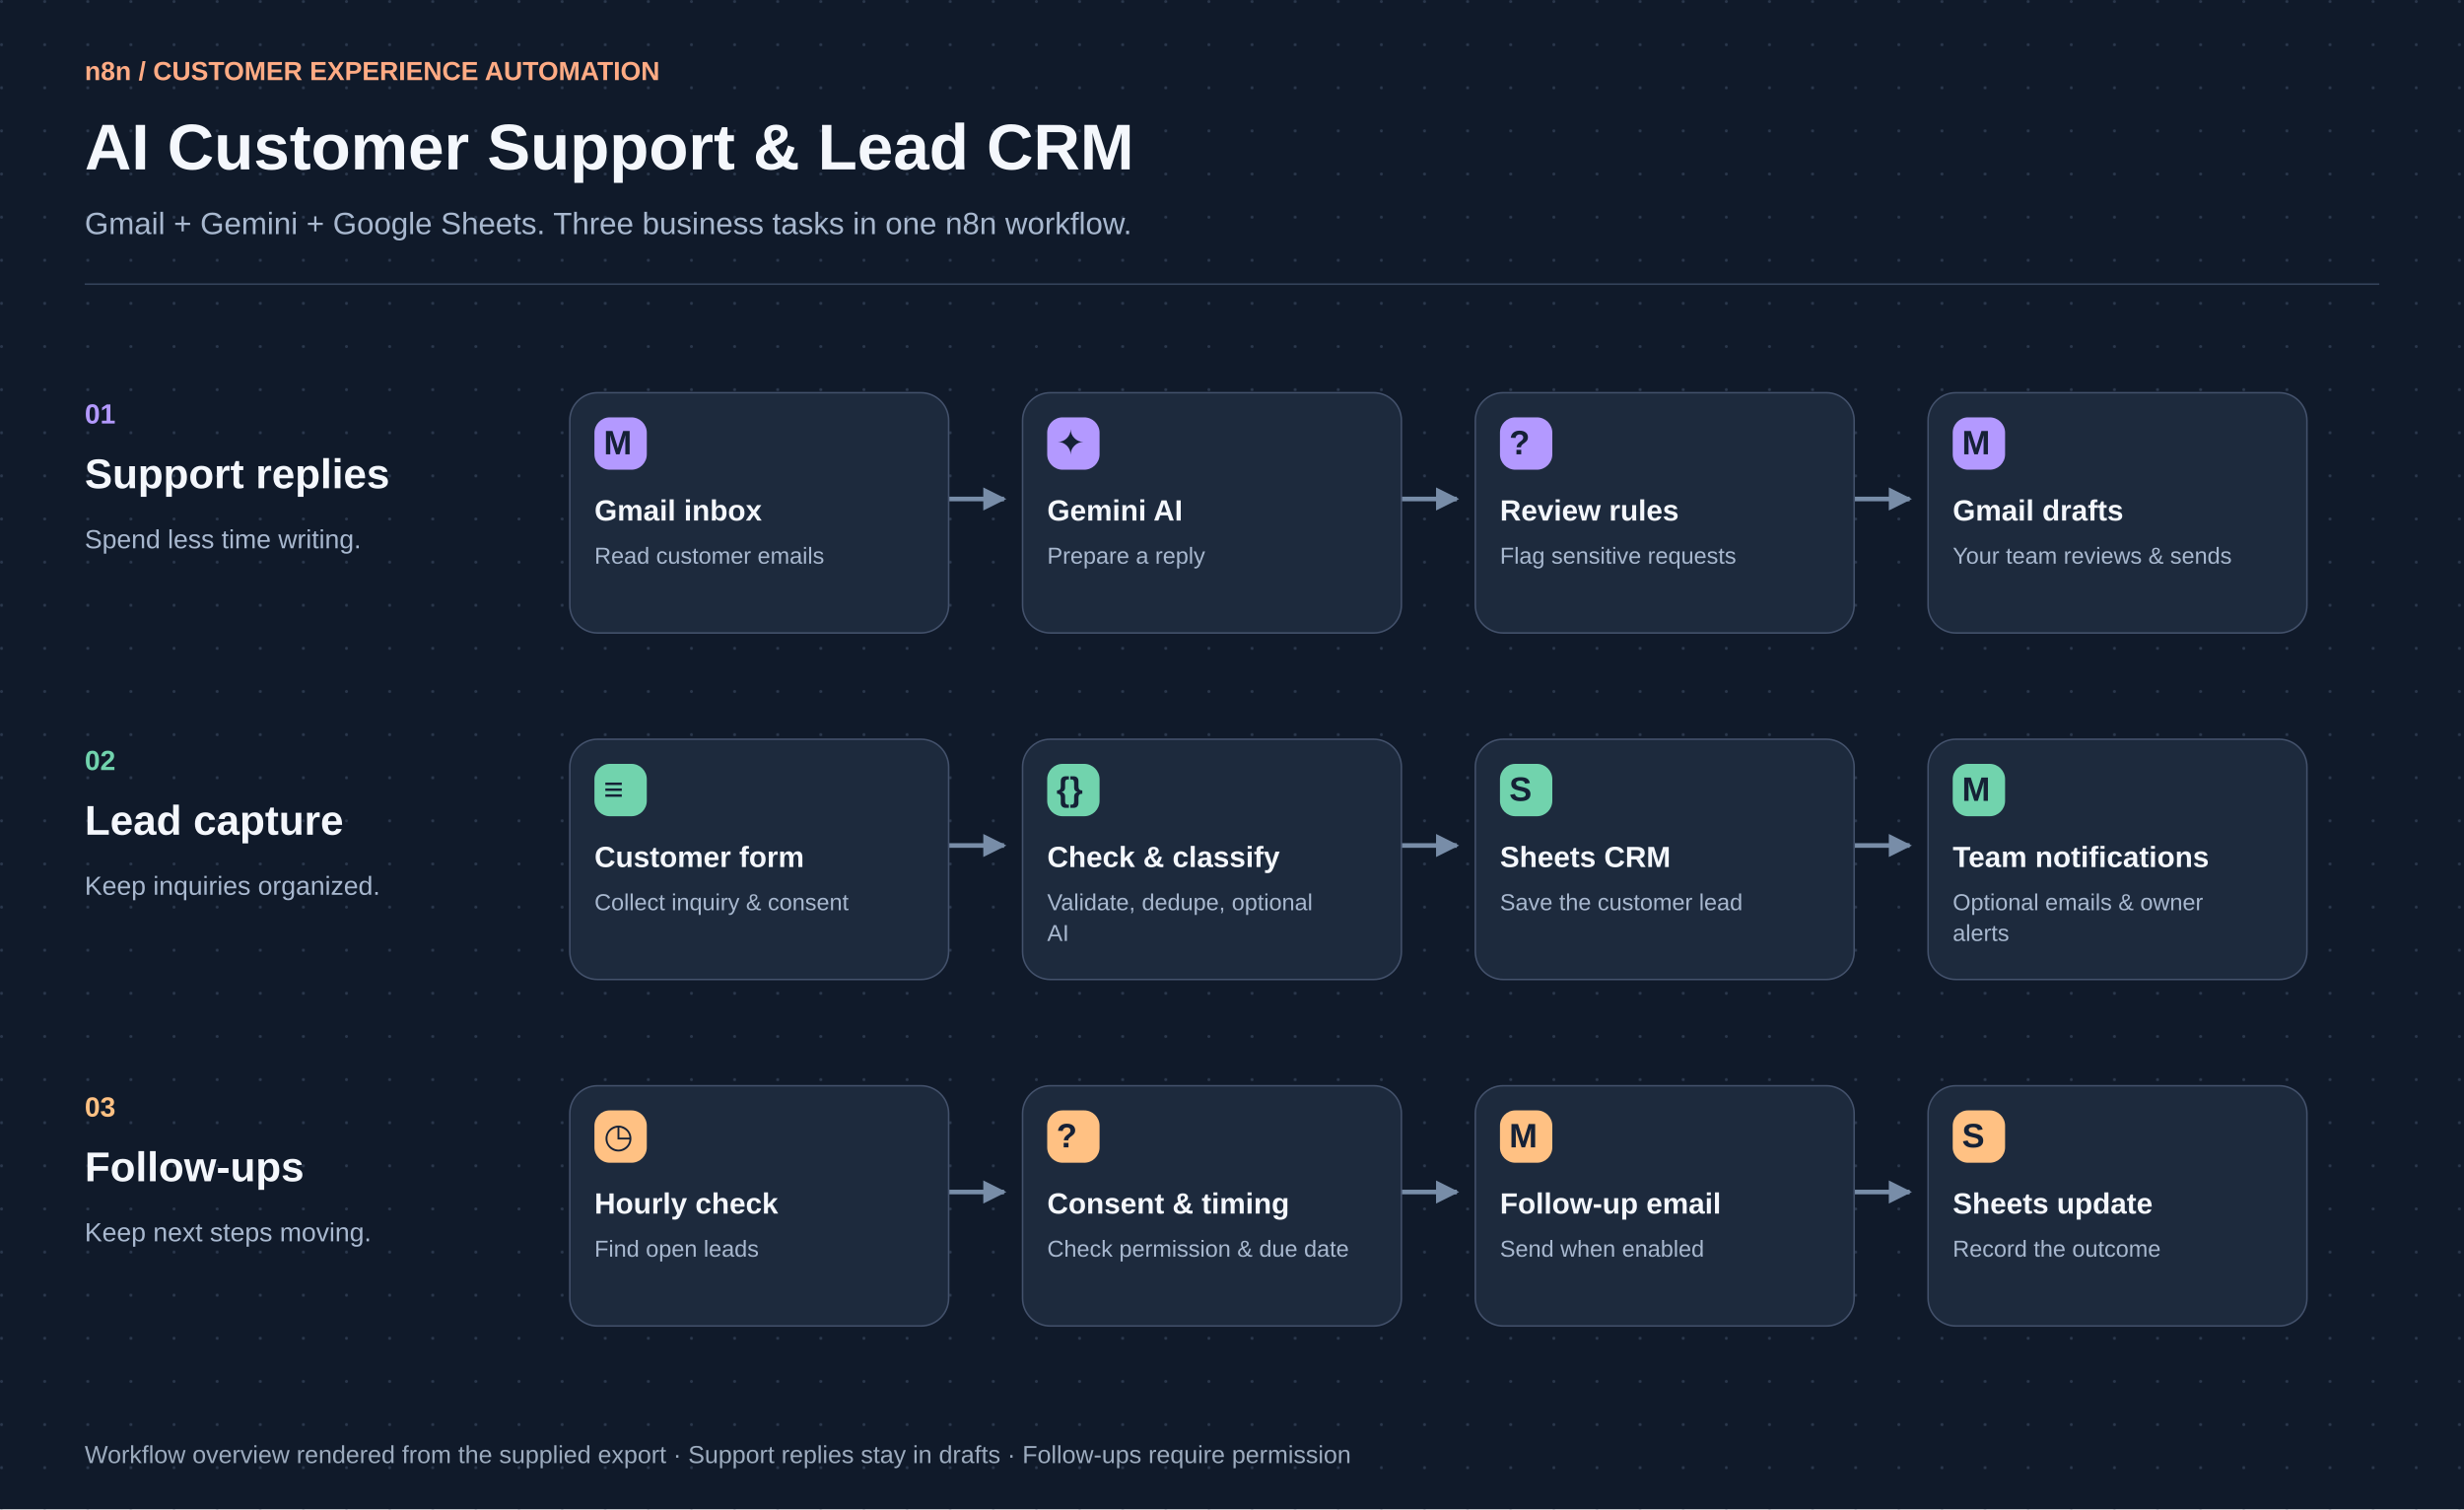
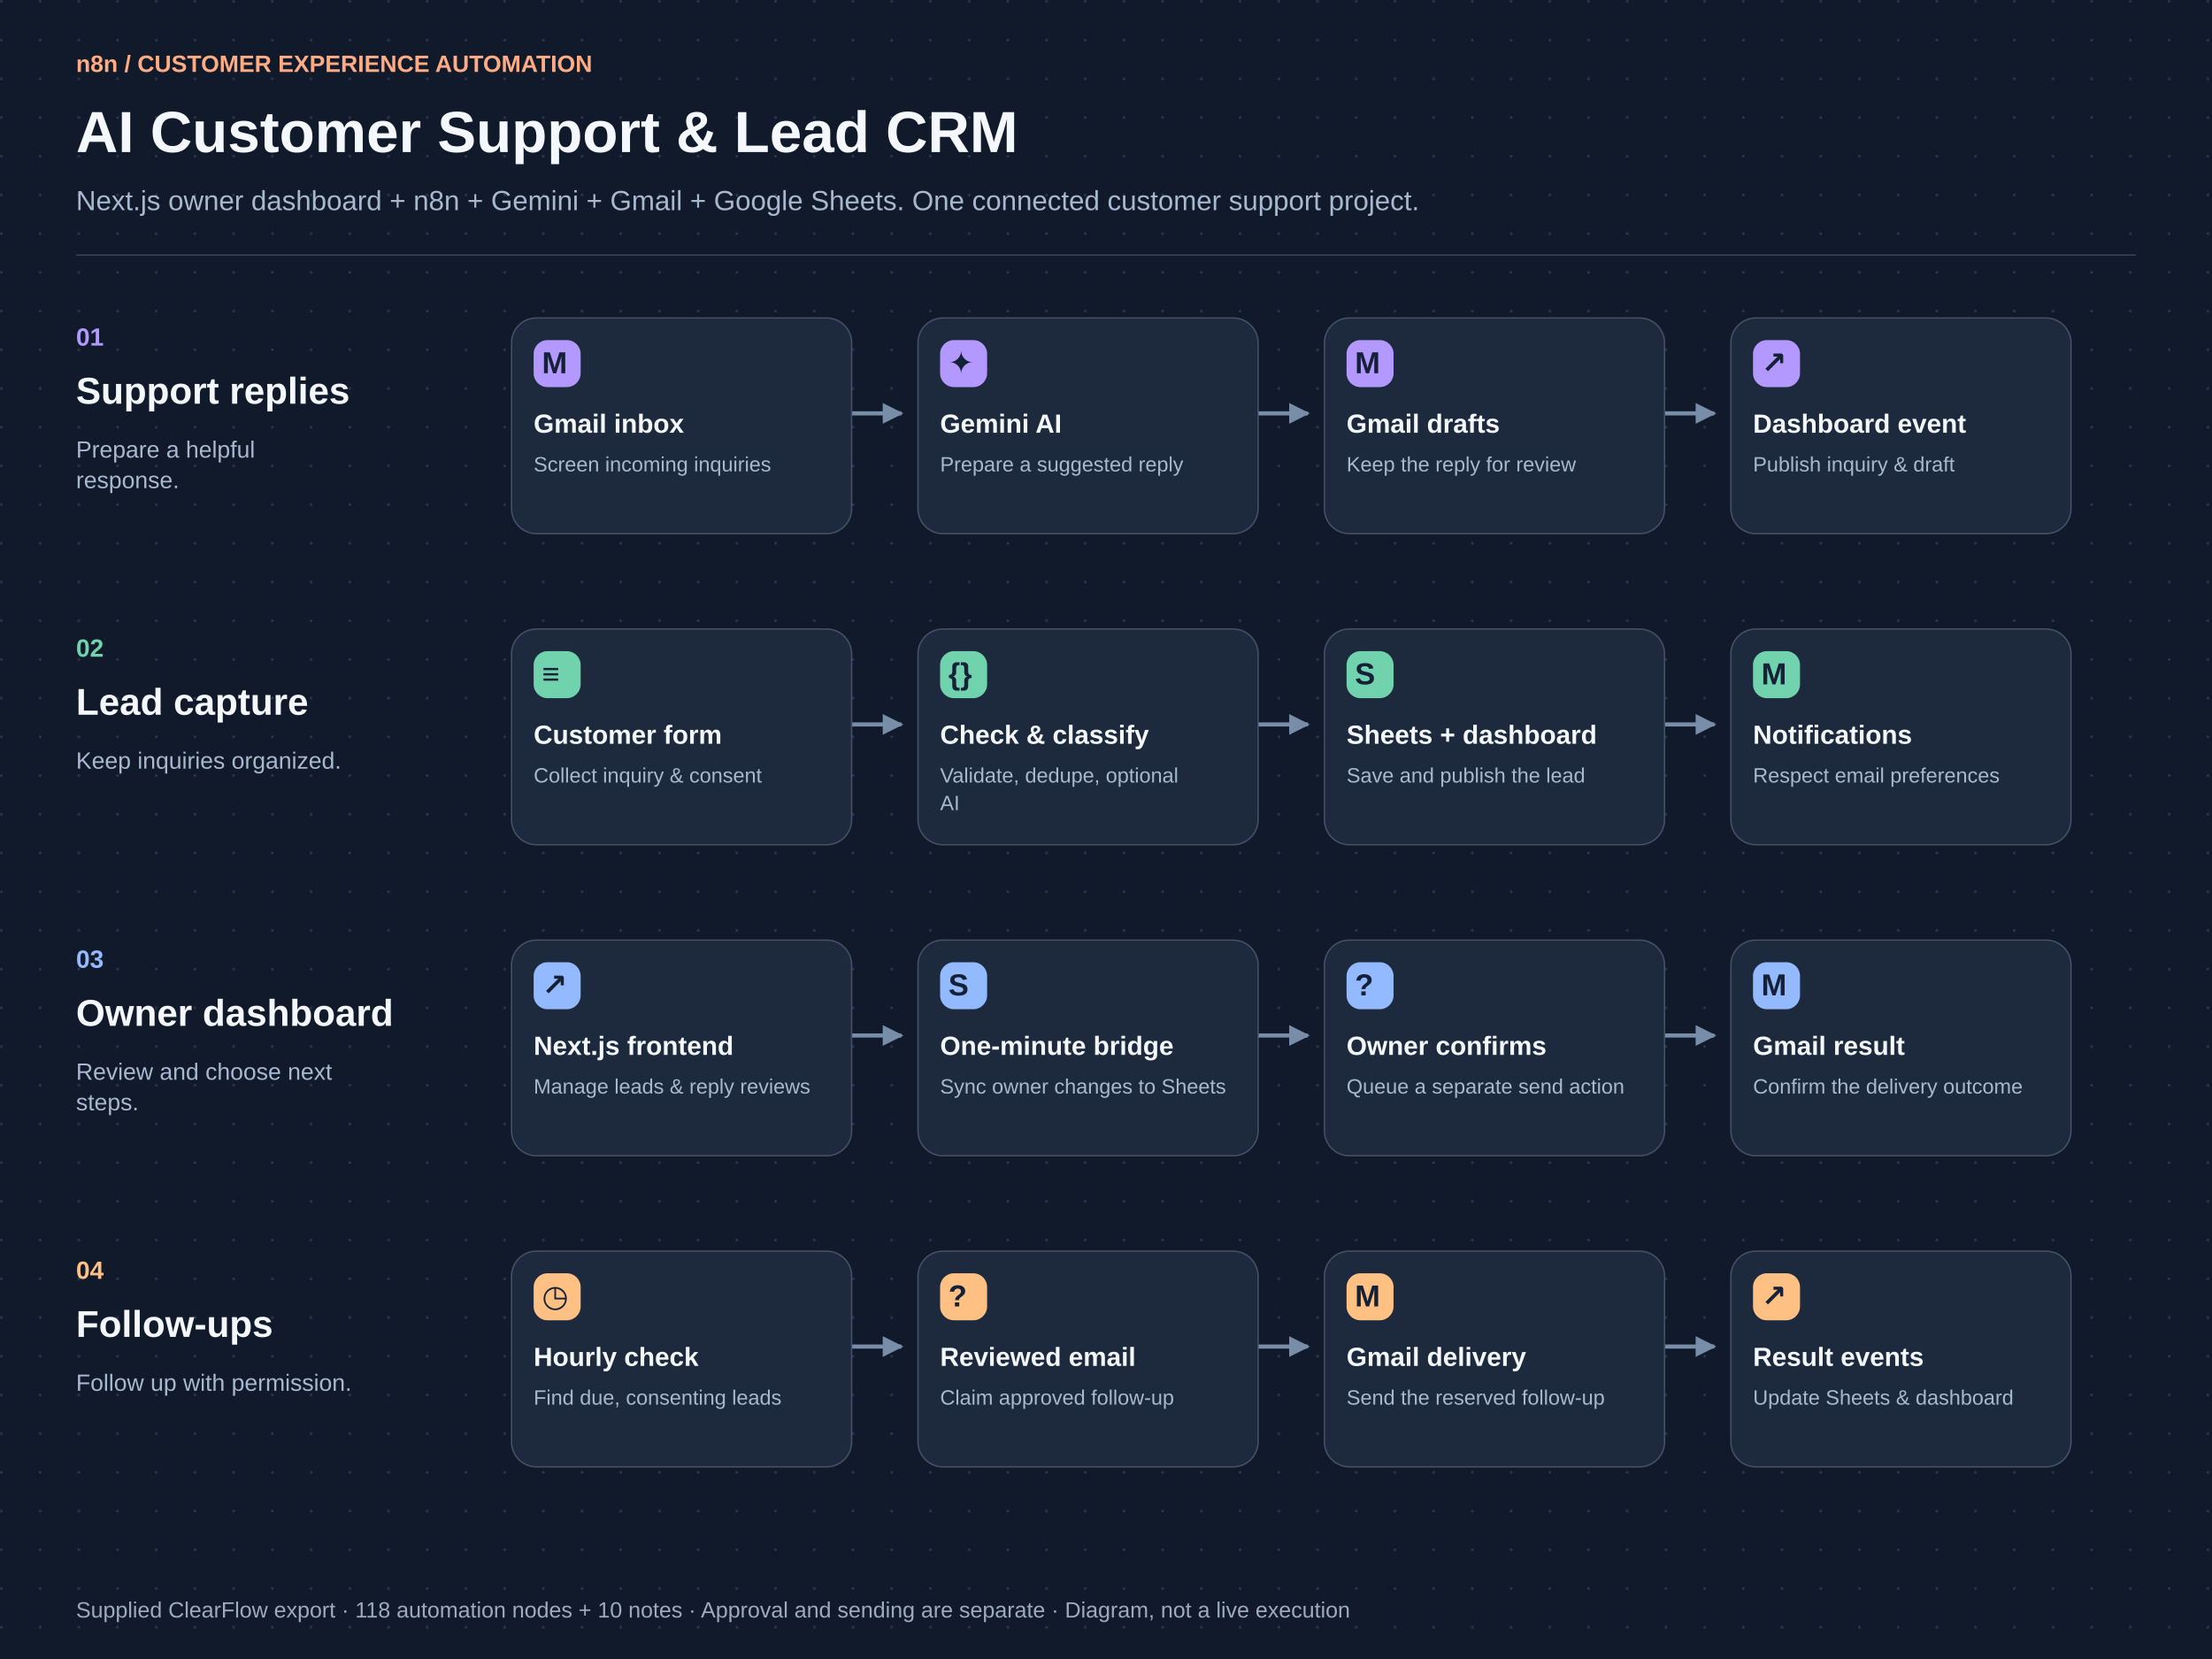
- <svg xmlns="http://www.w3.org/2000/svg" width="1600" height="980" font-family="Arial, sans-serif">
+ <svg xmlns="http://www.w3.org/2000/svg" width="1600" height="1200" font-family="Arial, sans-serif">
  <defs>
    <pattern id="grid" width="28" height="28" patternUnits="userSpaceOnUse">
      <circle cx="1" cy="1" r="1" fill="#29364a" />
    </pattern>
    <marker id="arrow" viewBox="0 0 10 10" refX="9" refY="5" markerWidth="5" markerHeight="5" orient="auto">
      <path d="M0 0 10 5 0 10" fill="#788da8" />
    </marker>
  </defs>
  <rect width="100%" height="100%" fill="#101a2a" />
  <rect width="100%" height="100%" fill="url(#grid)" />
  <text x="55" y="52" font-size="17" fill="#ffab84" font-weight="700">
    <tspan x="55" dy="0">n8n / CUSTOMER EXPERIENCE AUTOMATION</tspan>
  </text>
  <text x="55" y="110" font-size="42" fill="#f4f7fc" font-weight="700">
    <tspan x="55" dy="0">AI Customer Support &amp; Lead CRM</tspan>
  </text>
  <text x="55" y="152" font-size="20" fill="#a8b8cf" font-weight="400">
-     <tspan x="55" dy="0">Gmail + Gemini + Google Sheets. Three business tasks in one n8n workflow.</tspan>
+     <tspan x="55" dy="0">Next.js owner dashboard + n8n + Gemini + Gmail + Google Sheets. One connected customer support project.</tspan>
  </text>
  <rect x="55" y="184" width="1490" height="1" fill="#35445c" />
-   <text x="55" y="275" font-size="18" fill="#b399ff" font-weight="700">
+   <text x="55" y="250" font-size="18" fill="#b399ff" font-weight="700">
    <tspan x="55" dy="0">01</tspan>
  </text>
-   <text x="55" y="317" font-size="27" fill="#f4f7fc" font-weight="700">
+   <text x="55" y="292" font-size="27" fill="#f4f7fc" font-weight="700">
    <tspan x="55" dy="0">Support replies</tspan>
  </text>
-   <text x="55" y="356" font-size="17" fill="#a8b8cf" font-weight="400">
-     <tspan x="55" dy="0">Spend less time writing.</tspan>
-   </text>
-   <path d="M616 324 H652" stroke="#788da8" stroke-width="3" marker-end="url(#arrow)" />
-   <g transform="translate(370 255)">
+   <text x="55" y="331" font-size="17" fill="#a8b8cf" font-weight="400">
+     <tspan x="55" dy="0">Prepare a helpful</tspan>
+     <tspan x="55" dy="22.1">response.</tspan>
+   </text>
+   <path d="M616 299 H652" stroke="#788da8" stroke-width="3" marker-end="url(#arrow)" />
+   <g transform="translate(370 230)">
    <rect width="246" height="156" rx="18" fill="#1d2a3d" stroke="#43516b" />
    <rect x="16" y="16" width="34" height="34" rx="10" fill="#b399ff" />
    <text x="22" y="40" font-size="22" fill="#152136" font-weight="700">
      <tspan x="22" dy="0">M</tspan>
    </text>
    <text x="16" y="83" font-size="19" fill="#f4f7fc" font-weight="700">
      <tspan x="16" dy="0">Gmail inbox</tspan>
    </text>
    <text x="16" y="111" font-size="15" fill="#a8b8cf" font-weight="400">
-       <tspan x="16" dy="0">Read customer emails</tspan>
-     </text>
-   </g>
-   <path d="M910 324 H946" stroke="#788da8" stroke-width="3" marker-end="url(#arrow)" />
-   <g transform="translate(664 255)">
+       <tspan x="16" dy="0">Screen incoming inquiries</tspan>
+     </text>
+   </g>
+   <path d="M910 299 H946" stroke="#788da8" stroke-width="3" marker-end="url(#arrow)" />
+   <g transform="translate(664 230)">
    <rect width="246" height="156" rx="18" fill="#1d2a3d" stroke="#43516b" />
    <rect x="16" y="16" width="34" height="34" rx="10" fill="#b399ff" />
    <text x="22" y="40" font-size="22" fill="#152136" font-weight="700">
      <tspan x="22" dy="0">✦</tspan>
    </text>
    <text x="16" y="83" font-size="19" fill="#f4f7fc" font-weight="700">
      <tspan x="16" dy="0">Gemini AI</tspan>
    </text>
    <text x="16" y="111" font-size="15" fill="#a8b8cf" font-weight="400">
-       <tspan x="16" dy="0">Prepare a reply</tspan>
-     </text>
-   </g>
-   <path d="M1204 324 H1240" stroke="#788da8" stroke-width="3" marker-end="url(#arrow)" />
-   <g transform="translate(958 255)">
-     <rect width="246" height="156" rx="18" fill="#1d2a3d" stroke="#43516b" />
-     <rect x="16" y="16" width="34" height="34" rx="10" fill="#b399ff" />
-     <text x="22" y="40" font-size="22" fill="#152136" font-weight="700">
-       <tspan x="22" dy="0">?</tspan>
-     </text>
-     <text x="16" y="83" font-size="19" fill="#f4f7fc" font-weight="700">
-       <tspan x="16" dy="0">Review rules</tspan>
-     </text>
-     <text x="16" y="111" font-size="15" fill="#a8b8cf" font-weight="400">
-       <tspan x="16" dy="0">Flag sensitive requests</tspan>
-     </text>
-   </g>
-   <g transform="translate(1252 255)">
+       <tspan x="16" dy="0">Prepare a suggested reply</tspan>
+     </text>
+   </g>
+   <path d="M1204 299 H1240" stroke="#788da8" stroke-width="3" marker-end="url(#arrow)" />
+   <g transform="translate(958 230)">
    <rect width="246" height="156" rx="18" fill="#1d2a3d" stroke="#43516b" />
    <rect x="16" y="16" width="34" height="34" rx="10" fill="#b399ff" />
    <text x="22" y="40" font-size="22" fill="#152136" font-weight="700">
      <tspan x="22" dy="0">M</tspan>
    </text>
    <text x="16" y="83" font-size="19" fill="#f4f7fc" font-weight="700">
      <tspan x="16" dy="0">Gmail drafts</tspan>
    </text>
    <text x="16" y="111" font-size="15" fill="#a8b8cf" font-weight="400">
-       <tspan x="16" dy="0">Your team reviews &amp; sends</tspan>
-     </text>
-   </g>
-   <text x="55" y="500" font-size="18" fill="#71d3ad" font-weight="700">
+       <tspan x="16" dy="0">Keep the reply for review</tspan>
+     </text>
+   </g>
+   <g transform="translate(1252 230)">
+     <rect width="246" height="156" rx="18" fill="#1d2a3d" stroke="#43516b" />
+     <rect x="16" y="16" width="34" height="34" rx="10" fill="#b399ff" />
+     <text x="22" y="40" font-size="22" fill="#152136" font-weight="700">
+       <tspan x="22" dy="0">↗</tspan>
+     </text>
+     <text x="16" y="83" font-size="19" fill="#f4f7fc" font-weight="700">
+       <tspan x="16" dy="0">Dashboard event</tspan>
+     </text>
+     <text x="16" y="111" font-size="15" fill="#a8b8cf" font-weight="400">
+       <tspan x="16" dy="0">Publish inquiry &amp; draft</tspan>
+     </text>
+   </g>
+   <text x="55" y="475" font-size="18" fill="#71d3ad" font-weight="700">
    <tspan x="55" dy="0">02</tspan>
  </text>
-   <text x="55" y="542" font-size="27" fill="#f4f7fc" font-weight="700">
+   <text x="55" y="517" font-size="27" fill="#f4f7fc" font-weight="700">
    <tspan x="55" dy="0">Lead capture</tspan>
  </text>
-   <text x="55" y="581" font-size="17" fill="#a8b8cf" font-weight="400">
+   <text x="55" y="556" font-size="17" fill="#a8b8cf" font-weight="400">
    <tspan x="55" dy="0">Keep inquiries organized.</tspan>
  </text>
-   <path d="M616 549 H652" stroke="#788da8" stroke-width="3" marker-end="url(#arrow)" />
-   <g transform="translate(370 480)">
+   <path d="M616 524 H652" stroke="#788da8" stroke-width="3" marker-end="url(#arrow)" />
+   <g transform="translate(370 455)">
    <rect width="246" height="156" rx="18" fill="#1d2a3d" stroke="#43516b" />
    <rect x="16" y="16" width="34" height="34" rx="10" fill="#71d3ad" />
    <text x="22" y="40" font-size="22" fill="#152136" font-weight="700">
      <tspan x="22" dy="0">≡</tspan>
    </text>
    <text x="16" y="83" font-size="19" fill="#f4f7fc" font-weight="700">
      <tspan x="16" dy="0">Customer form</tspan>
    </text>
    <text x="16" y="111" font-size="15" fill="#a8b8cf" font-weight="400">
      <tspan x="16" dy="0">Collect inquiry &amp; consent</tspan>
    </text>
  </g>
-   <path d="M910 549 H946" stroke="#788da8" stroke-width="3" marker-end="url(#arrow)" />
-   <g transform="translate(664 480)">
+   <path d="M910 524 H946" stroke="#788da8" stroke-width="3" marker-end="url(#arrow)" />
+   <g transform="translate(664 455)">
    <rect width="246" height="156" rx="18" fill="#1d2a3d" stroke="#43516b" />
    <rect x="16" y="16" width="34" height="34" rx="10" fill="#71d3ad" />
    <text x="22" y="40" font-size="22" fill="#152136" font-weight="700">
      <tspan x="22" dy="0">{}</tspan>
    </text>
    <text x="16" y="83" font-size="19" fill="#f4f7fc" font-weight="700">
      <tspan x="16" dy="0">Check &amp; classify</tspan>
    </text>
    <text x="16" y="111" font-size="15" fill="#a8b8cf" font-weight="400">
      <tspan x="16" dy="0">Validate, dedupe, optional</tspan>
      <tspan x="16" dy="20">AI</tspan>
    </text>
  </g>
-   <path d="M1204 549 H1240" stroke="#788da8" stroke-width="3" marker-end="url(#arrow)" />
-   <g transform="translate(958 480)">
+   <path d="M1204 524 H1240" stroke="#788da8" stroke-width="3" marker-end="url(#arrow)" />
+   <g transform="translate(958 455)">
    <rect width="246" height="156" rx="18" fill="#1d2a3d" stroke="#43516b" />
    <rect x="16" y="16" width="34" height="34" rx="10" fill="#71d3ad" />
    <text x="22" y="40" font-size="22" fill="#152136" font-weight="700">
      <tspan x="22" dy="0">S</tspan>
    </text>
    <text x="16" y="83" font-size="19" fill="#f4f7fc" font-weight="700">
-       <tspan x="16" dy="0">Sheets CRM</tspan>
-     </text>
-     <text x="16" y="111" font-size="15" fill="#a8b8cf" font-weight="400">
-       <tspan x="16" dy="0">Save the customer lead</tspan>
-     </text>
-   </g>
-   <g transform="translate(1252 480)">
-     <rect width="246" height="156" rx="18" fill="#1d2a3d" stroke="#43516b" />
-     <rect x="16" y="16" width="34" height="34" rx="10" fill="#71d3ad" />
-     <text x="22" y="40" font-size="22" fill="#152136" font-weight="700">
-       <tspan x="22" dy="0">M</tspan>
-     </text>
-     <text x="16" y="83" font-size="19" fill="#f4f7fc" font-weight="700">
-       <tspan x="16" dy="0">Team notifications</tspan>
-     </text>
-     <text x="16" y="111" font-size="15" fill="#a8b8cf" font-weight="400">
-       <tspan x="16" dy="0">Optional emails &amp; owner</tspan>
-       <tspan x="16" dy="20">alerts</tspan>
-     </text>
-   </g>
-   <text x="55" y="725" font-size="18" fill="#ffc183" font-weight="700">
+       <tspan x="16" dy="0">Sheets + dashboard</tspan>
+     </text>
+     <text x="16" y="111" font-size="15" fill="#a8b8cf" font-weight="400">
+       <tspan x="16" dy="0">Save and publish the lead</tspan>
+     </text>
+   </g>
+   <g transform="translate(1252 455)">
+     <rect width="246" height="156" rx="18" fill="#1d2a3d" stroke="#43516b" />
+     <rect x="16" y="16" width="34" height="34" rx="10" fill="#71d3ad" />
+     <text x="22" y="40" font-size="22" fill="#152136" font-weight="700">
+       <tspan x="22" dy="0">M</tspan>
+     </text>
+     <text x="16" y="83" font-size="19" fill="#f4f7fc" font-weight="700">
+       <tspan x="16" dy="0">Notifications</tspan>
+     </text>
+     <text x="16" y="111" font-size="15" fill="#a8b8cf" font-weight="400">
+       <tspan x="16" dy="0">Respect email preferences</tspan>
+     </text>
+   </g>
+   <text x="55" y="700" font-size="18" fill="#93baff" font-weight="700">
    <tspan x="55" dy="0">03</tspan>
  </text>
-   <text x="55" y="767" font-size="27" fill="#f4f7fc" font-weight="700">
+   <text x="55" y="742" font-size="27" fill="#f4f7fc" font-weight="700">
+     <tspan x="55" dy="0">Owner dashboard</tspan>
+   </text>
+   <text x="55" y="781" font-size="17" fill="#a8b8cf" font-weight="400">
+     <tspan x="55" dy="0">Review and choose next</tspan>
+     <tspan x="55" dy="22.1">steps.</tspan>
+   </text>
+   <path d="M616 749 H652" stroke="#788da8" stroke-width="3" marker-end="url(#arrow)" />
+   <g transform="translate(370 680)">
+     <rect width="246" height="156" rx="18" fill="#1d2a3d" stroke="#43516b" />
+     <rect x="16" y="16" width="34" height="34" rx="10" fill="#93baff" />
+     <text x="22" y="40" font-size="22" fill="#152136" font-weight="700">
+       <tspan x="22" dy="0">↗</tspan>
+     </text>
+     <text x="16" y="83" font-size="19" fill="#f4f7fc" font-weight="700">
+       <tspan x="16" dy="0">Next.js frontend</tspan>
+     </text>
+     <text x="16" y="111" font-size="15" fill="#a8b8cf" font-weight="400">
+       <tspan x="16" dy="0">Manage leads &amp; reply reviews</tspan>
+     </text>
+   </g>
+   <path d="M910 749 H946" stroke="#788da8" stroke-width="3" marker-end="url(#arrow)" />
+   <g transform="translate(664 680)">
+     <rect width="246" height="156" rx="18" fill="#1d2a3d" stroke="#43516b" />
+     <rect x="16" y="16" width="34" height="34" rx="10" fill="#93baff" />
+     <text x="22" y="40" font-size="22" fill="#152136" font-weight="700">
+       <tspan x="22" dy="0">S</tspan>
+     </text>
+     <text x="16" y="83" font-size="19" fill="#f4f7fc" font-weight="700">
+       <tspan x="16" dy="0">One-minute bridge</tspan>
+     </text>
+     <text x="16" y="111" font-size="15" fill="#a8b8cf" font-weight="400">
+       <tspan x="16" dy="0">Sync owner changes to Sheets</tspan>
+     </text>
+   </g>
+   <path d="M1204 749 H1240" stroke="#788da8" stroke-width="3" marker-end="url(#arrow)" />
+   <g transform="translate(958 680)">
+     <rect width="246" height="156" rx="18" fill="#1d2a3d" stroke="#43516b" />
+     <rect x="16" y="16" width="34" height="34" rx="10" fill="#93baff" />
+     <text x="22" y="40" font-size="22" fill="#152136" font-weight="700">
+       <tspan x="22" dy="0">?</tspan>
+     </text>
+     <text x="16" y="83" font-size="19" fill="#f4f7fc" font-weight="700">
+       <tspan x="16" dy="0">Owner confirms</tspan>
+     </text>
+     <text x="16" y="111" font-size="15" fill="#a8b8cf" font-weight="400">
+       <tspan x="16" dy="0">Queue a separate send action</tspan>
+     </text>
+   </g>
+   <g transform="translate(1252 680)">
+     <rect width="246" height="156" rx="18" fill="#1d2a3d" stroke="#43516b" />
+     <rect x="16" y="16" width="34" height="34" rx="10" fill="#93baff" />
+     <text x="22" y="40" font-size="22" fill="#152136" font-weight="700">
+       <tspan x="22" dy="0">M</tspan>
+     </text>
+     <text x="16" y="83" font-size="19" fill="#f4f7fc" font-weight="700">
+       <tspan x="16" dy="0">Gmail result</tspan>
+     </text>
+     <text x="16" y="111" font-size="15" fill="#a8b8cf" font-weight="400">
+       <tspan x="16" dy="0">Confirm the delivery outcome</tspan>
+     </text>
+   </g>
+   <text x="55" y="925" font-size="18" fill="#ffc183" font-weight="700">
+     <tspan x="55" dy="0">04</tspan>
+   </text>
+   <text x="55" y="967" font-size="27" fill="#f4f7fc" font-weight="700">
    <tspan x="55" dy="0">Follow-ups</tspan>
  </text>
-   <text x="55" y="806" font-size="17" fill="#a8b8cf" font-weight="400">
-     <tspan x="55" dy="0">Keep next steps moving.</tspan>
-   </text>
-   <path d="M616 774 H652" stroke="#788da8" stroke-width="3" marker-end="url(#arrow)" />
-   <g transform="translate(370 705)">
+   <text x="55" y="1006" font-size="17" fill="#a8b8cf" font-weight="400">
+     <tspan x="55" dy="0">Follow up with permission.</tspan>
+   </text>
+   <path d="M616 974 H652" stroke="#788da8" stroke-width="3" marker-end="url(#arrow)" />
+   <g transform="translate(370 905)">
    <rect width="246" height="156" rx="18" fill="#1d2a3d" stroke="#43516b" />
    <rect x="16" y="16" width="34" height="34" rx="10" fill="#ffc183" />
    <text x="22" y="40" font-size="22" fill="#152136" font-weight="700">
      <tspan x="22" dy="0">◷</tspan>
    </text>
    <text x="16" y="83" font-size="19" fill="#f4f7fc" font-weight="700">
      <tspan x="16" dy="0">Hourly check</tspan>
    </text>
    <text x="16" y="111" font-size="15" fill="#a8b8cf" font-weight="400">
-       <tspan x="16" dy="0">Find open leads</tspan>
-     </text>
-   </g>
-   <path d="M910 774 H946" stroke="#788da8" stroke-width="3" marker-end="url(#arrow)" />
-   <g transform="translate(664 705)">
+       <tspan x="16" dy="0">Find due, consenting leads</tspan>
+     </text>
+   </g>
+   <path d="M910 974 H946" stroke="#788da8" stroke-width="3" marker-end="url(#arrow)" />
+   <g transform="translate(664 905)">
    <rect width="246" height="156" rx="18" fill="#1d2a3d" stroke="#43516b" />
    <rect x="16" y="16" width="34" height="34" rx="10" fill="#ffc183" />
    <text x="22" y="40" font-size="22" fill="#152136" font-weight="700">
      <tspan x="22" dy="0">?</tspan>
    </text>
    <text x="16" y="83" font-size="19" fill="#f4f7fc" font-weight="700">
-       <tspan x="16" dy="0">Consent &amp; timing</tspan>
-     </text>
-     <text x="16" y="111" font-size="15" fill="#a8b8cf" font-weight="400">
-       <tspan x="16" dy="0">Check permission &amp; due date</tspan>
-     </text>
-   </g>
-   <path d="M1204 774 H1240" stroke="#788da8" stroke-width="3" marker-end="url(#arrow)" />
-   <g transform="translate(958 705)">
-     <rect width="246" height="156" rx="18" fill="#1d2a3d" stroke="#43516b" />
-     <rect x="16" y="16" width="34" height="34" rx="10" fill="#ffc183" />
-     <text x="22" y="40" font-size="22" fill="#152136" font-weight="700">
-       <tspan x="22" dy="0">M</tspan>
-     </text>
-     <text x="16" y="83" font-size="19" fill="#f4f7fc" font-weight="700">
-       <tspan x="16" dy="0">Follow-up email</tspan>
-     </text>
-     <text x="16" y="111" font-size="15" fill="#a8b8cf" font-weight="400">
-       <tspan x="16" dy="0">Send when enabled</tspan>
-     </text>
-   </g>
-   <g transform="translate(1252 705)">
-     <rect width="246" height="156" rx="18" fill="#1d2a3d" stroke="#43516b" />
-     <rect x="16" y="16" width="34" height="34" rx="10" fill="#ffc183" />
-     <text x="22" y="40" font-size="22" fill="#152136" font-weight="700">
-       <tspan x="22" dy="0">S</tspan>
-     </text>
-     <text x="16" y="83" font-size="19" fill="#f4f7fc" font-weight="700">
-       <tspan x="16" dy="0">Sheets update</tspan>
-     </text>
-     <text x="16" y="111" font-size="15" fill="#a8b8cf" font-weight="400">
-       <tspan x="16" dy="0">Record the outcome</tspan>
-     </text>
-   </g>
-   <text x="55" y="950" font-size="16" fill="#9cabbe" font-weight="400">
-     <tspan x="55" dy="0">Workflow overview rendered from the supplied export · Support replies stay in drafts · Follow-ups require permission</tspan>
+       <tspan x="16" dy="0">Reviewed email</tspan>
+     </text>
+     <text x="16" y="111" font-size="15" fill="#a8b8cf" font-weight="400">
+       <tspan x="16" dy="0">Claim approved follow-up</tspan>
+     </text>
+   </g>
+   <path d="M1204 974 H1240" stroke="#788da8" stroke-width="3" marker-end="url(#arrow)" />
+   <g transform="translate(958 905)">
+     <rect width="246" height="156" rx="18" fill="#1d2a3d" stroke="#43516b" />
+     <rect x="16" y="16" width="34" height="34" rx="10" fill="#ffc183" />
+     <text x="22" y="40" font-size="22" fill="#152136" font-weight="700">
+       <tspan x="22" dy="0">M</tspan>
+     </text>
+     <text x="16" y="83" font-size="19" fill="#f4f7fc" font-weight="700">
+       <tspan x="16" dy="0">Gmail delivery</tspan>
+     </text>
+     <text x="16" y="111" font-size="15" fill="#a8b8cf" font-weight="400">
+       <tspan x="16" dy="0">Send the reserved follow-up</tspan>
+     </text>
+   </g>
+   <g transform="translate(1252 905)">
+     <rect width="246" height="156" rx="18" fill="#1d2a3d" stroke="#43516b" />
+     <rect x="16" y="16" width="34" height="34" rx="10" fill="#ffc183" />
+     <text x="22" y="40" font-size="22" fill="#152136" font-weight="700">
+       <tspan x="22" dy="0">↗</tspan>
+     </text>
+     <text x="16" y="83" font-size="19" fill="#f4f7fc" font-weight="700">
+       <tspan x="16" dy="0">Result events</tspan>
+     </text>
+     <text x="16" y="111" font-size="15" fill="#a8b8cf" font-weight="400">
+       <tspan x="16" dy="0">Update Sheets &amp; dashboard</tspan>
+     </text>
+   </g>
+   <text x="55" y="1170" font-size="16" fill="#9cabbe" font-weight="400">
+     <tspan x="55" dy="0">Supplied ClearFlow export · 118 automation nodes + 10 notes · Approval and sending are separate · Diagram, not a live execution</tspan>
  </text>
</svg>
